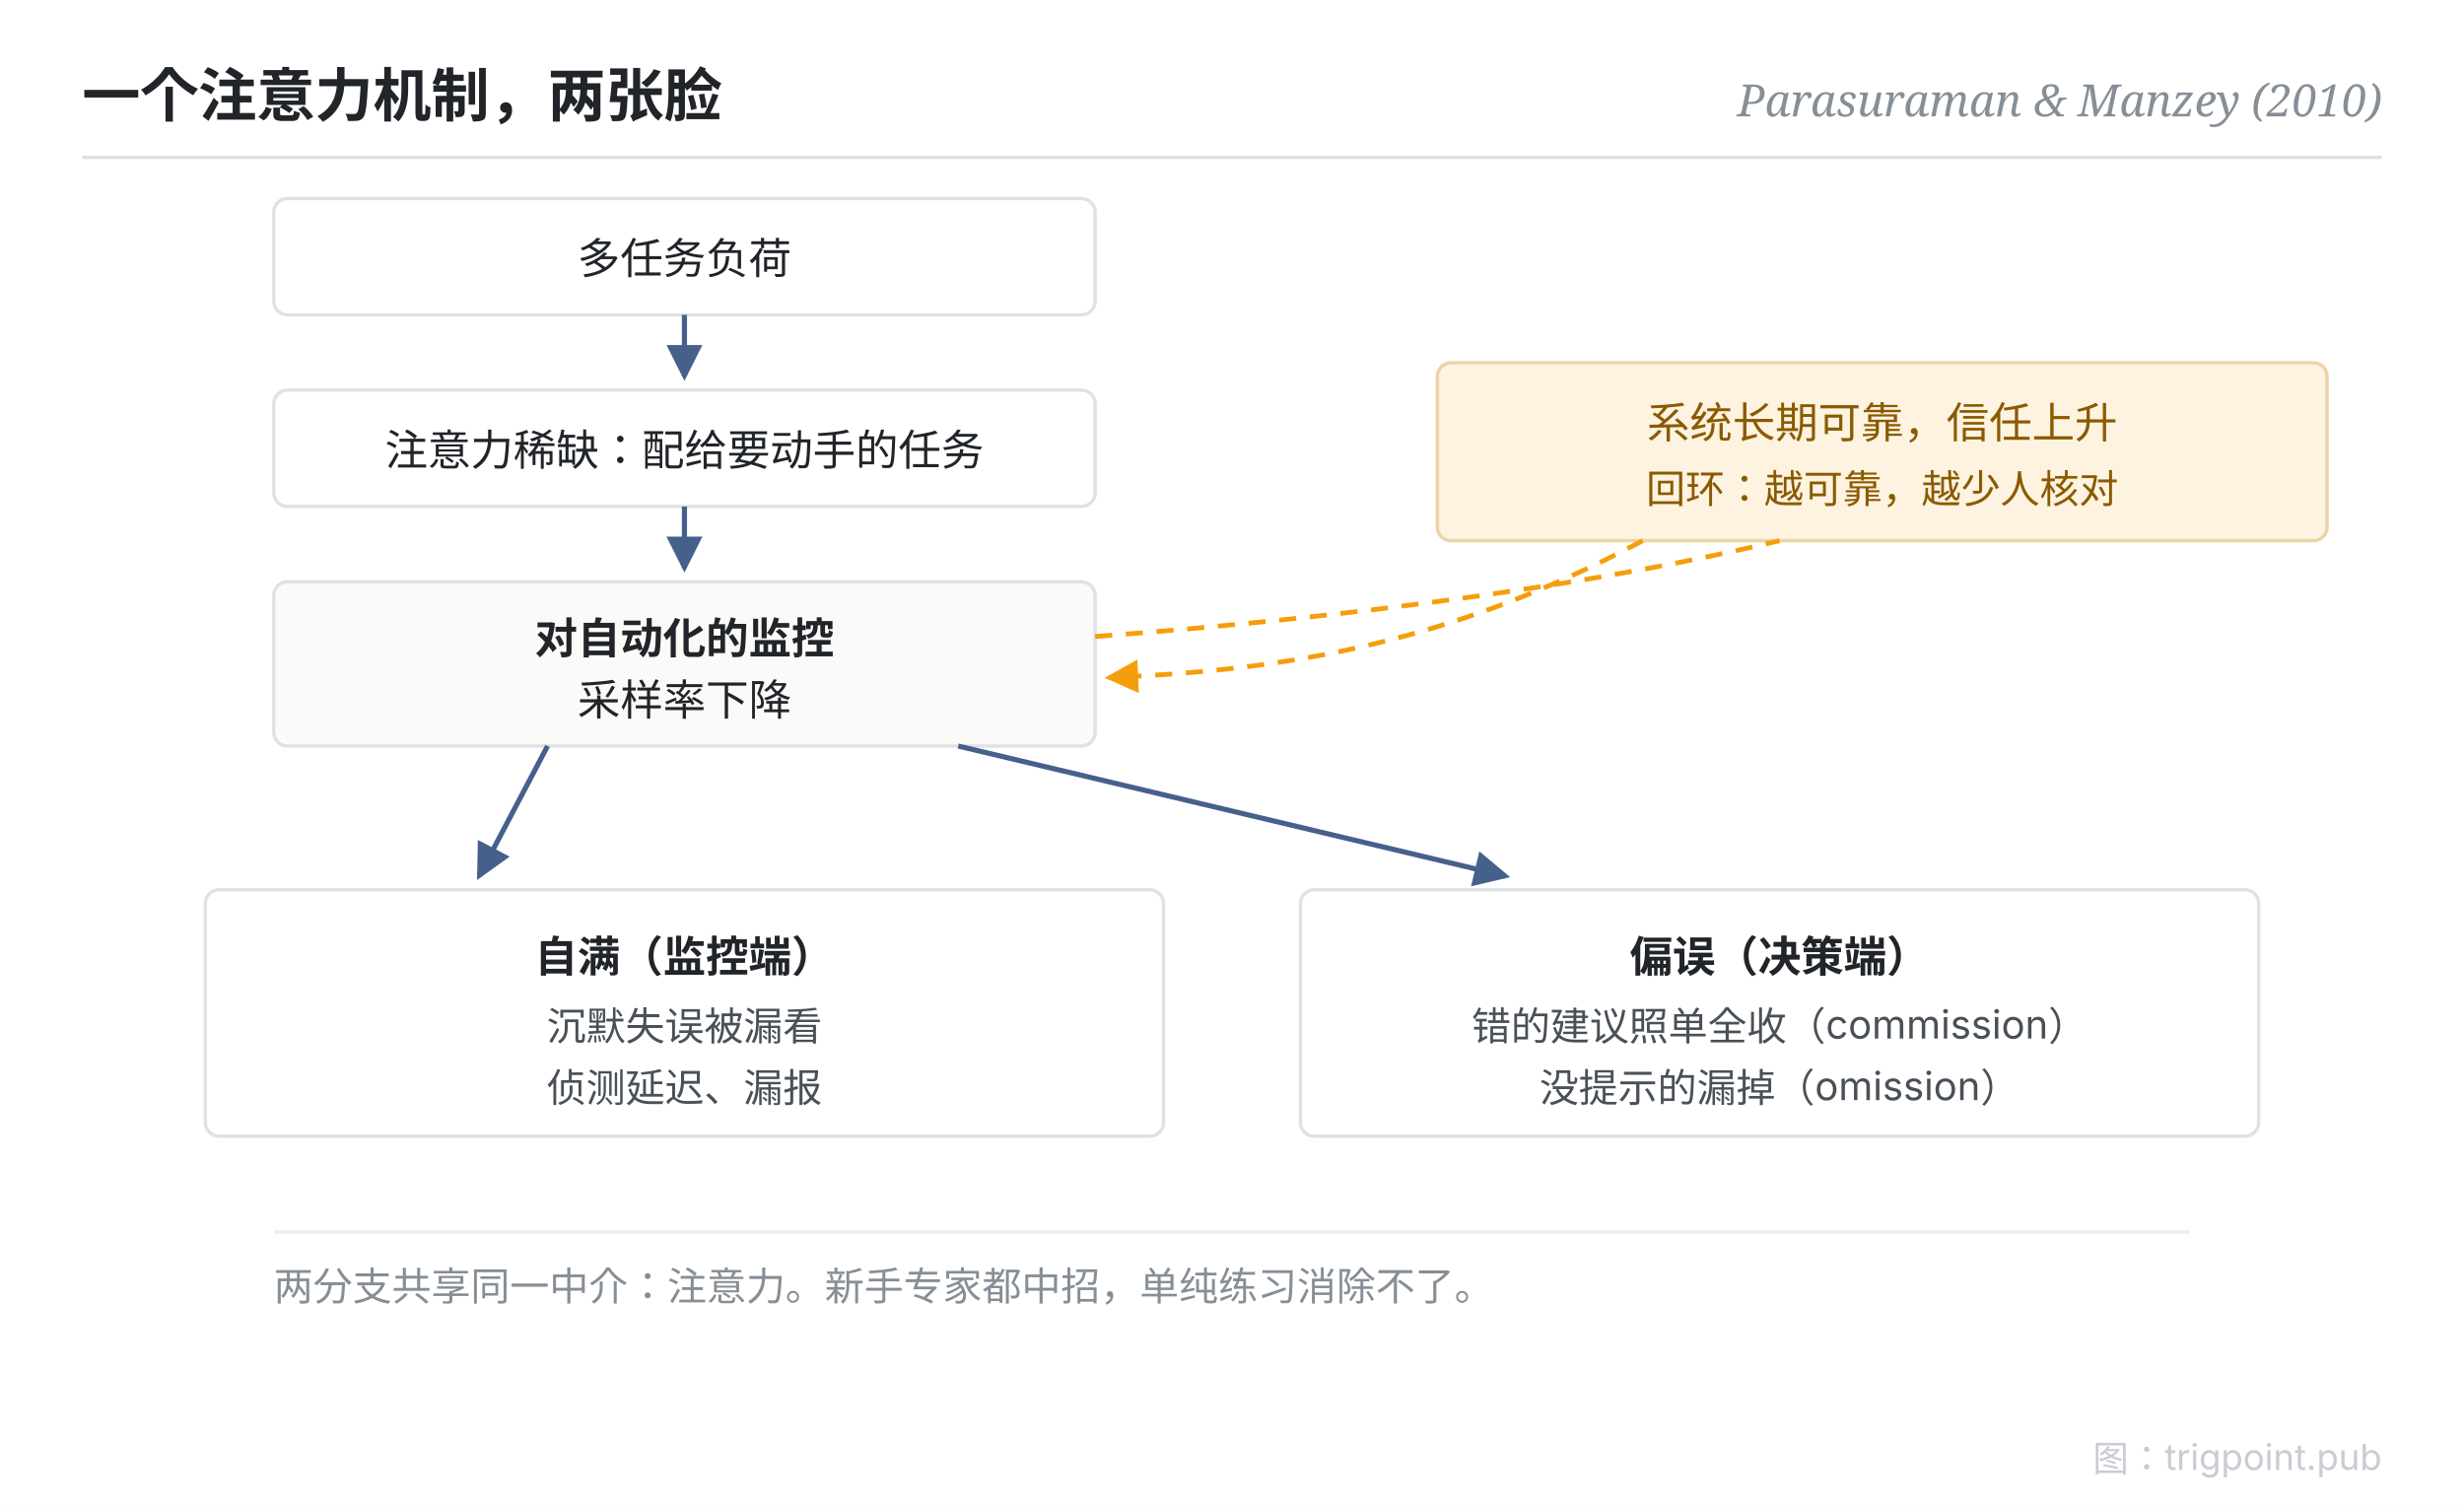
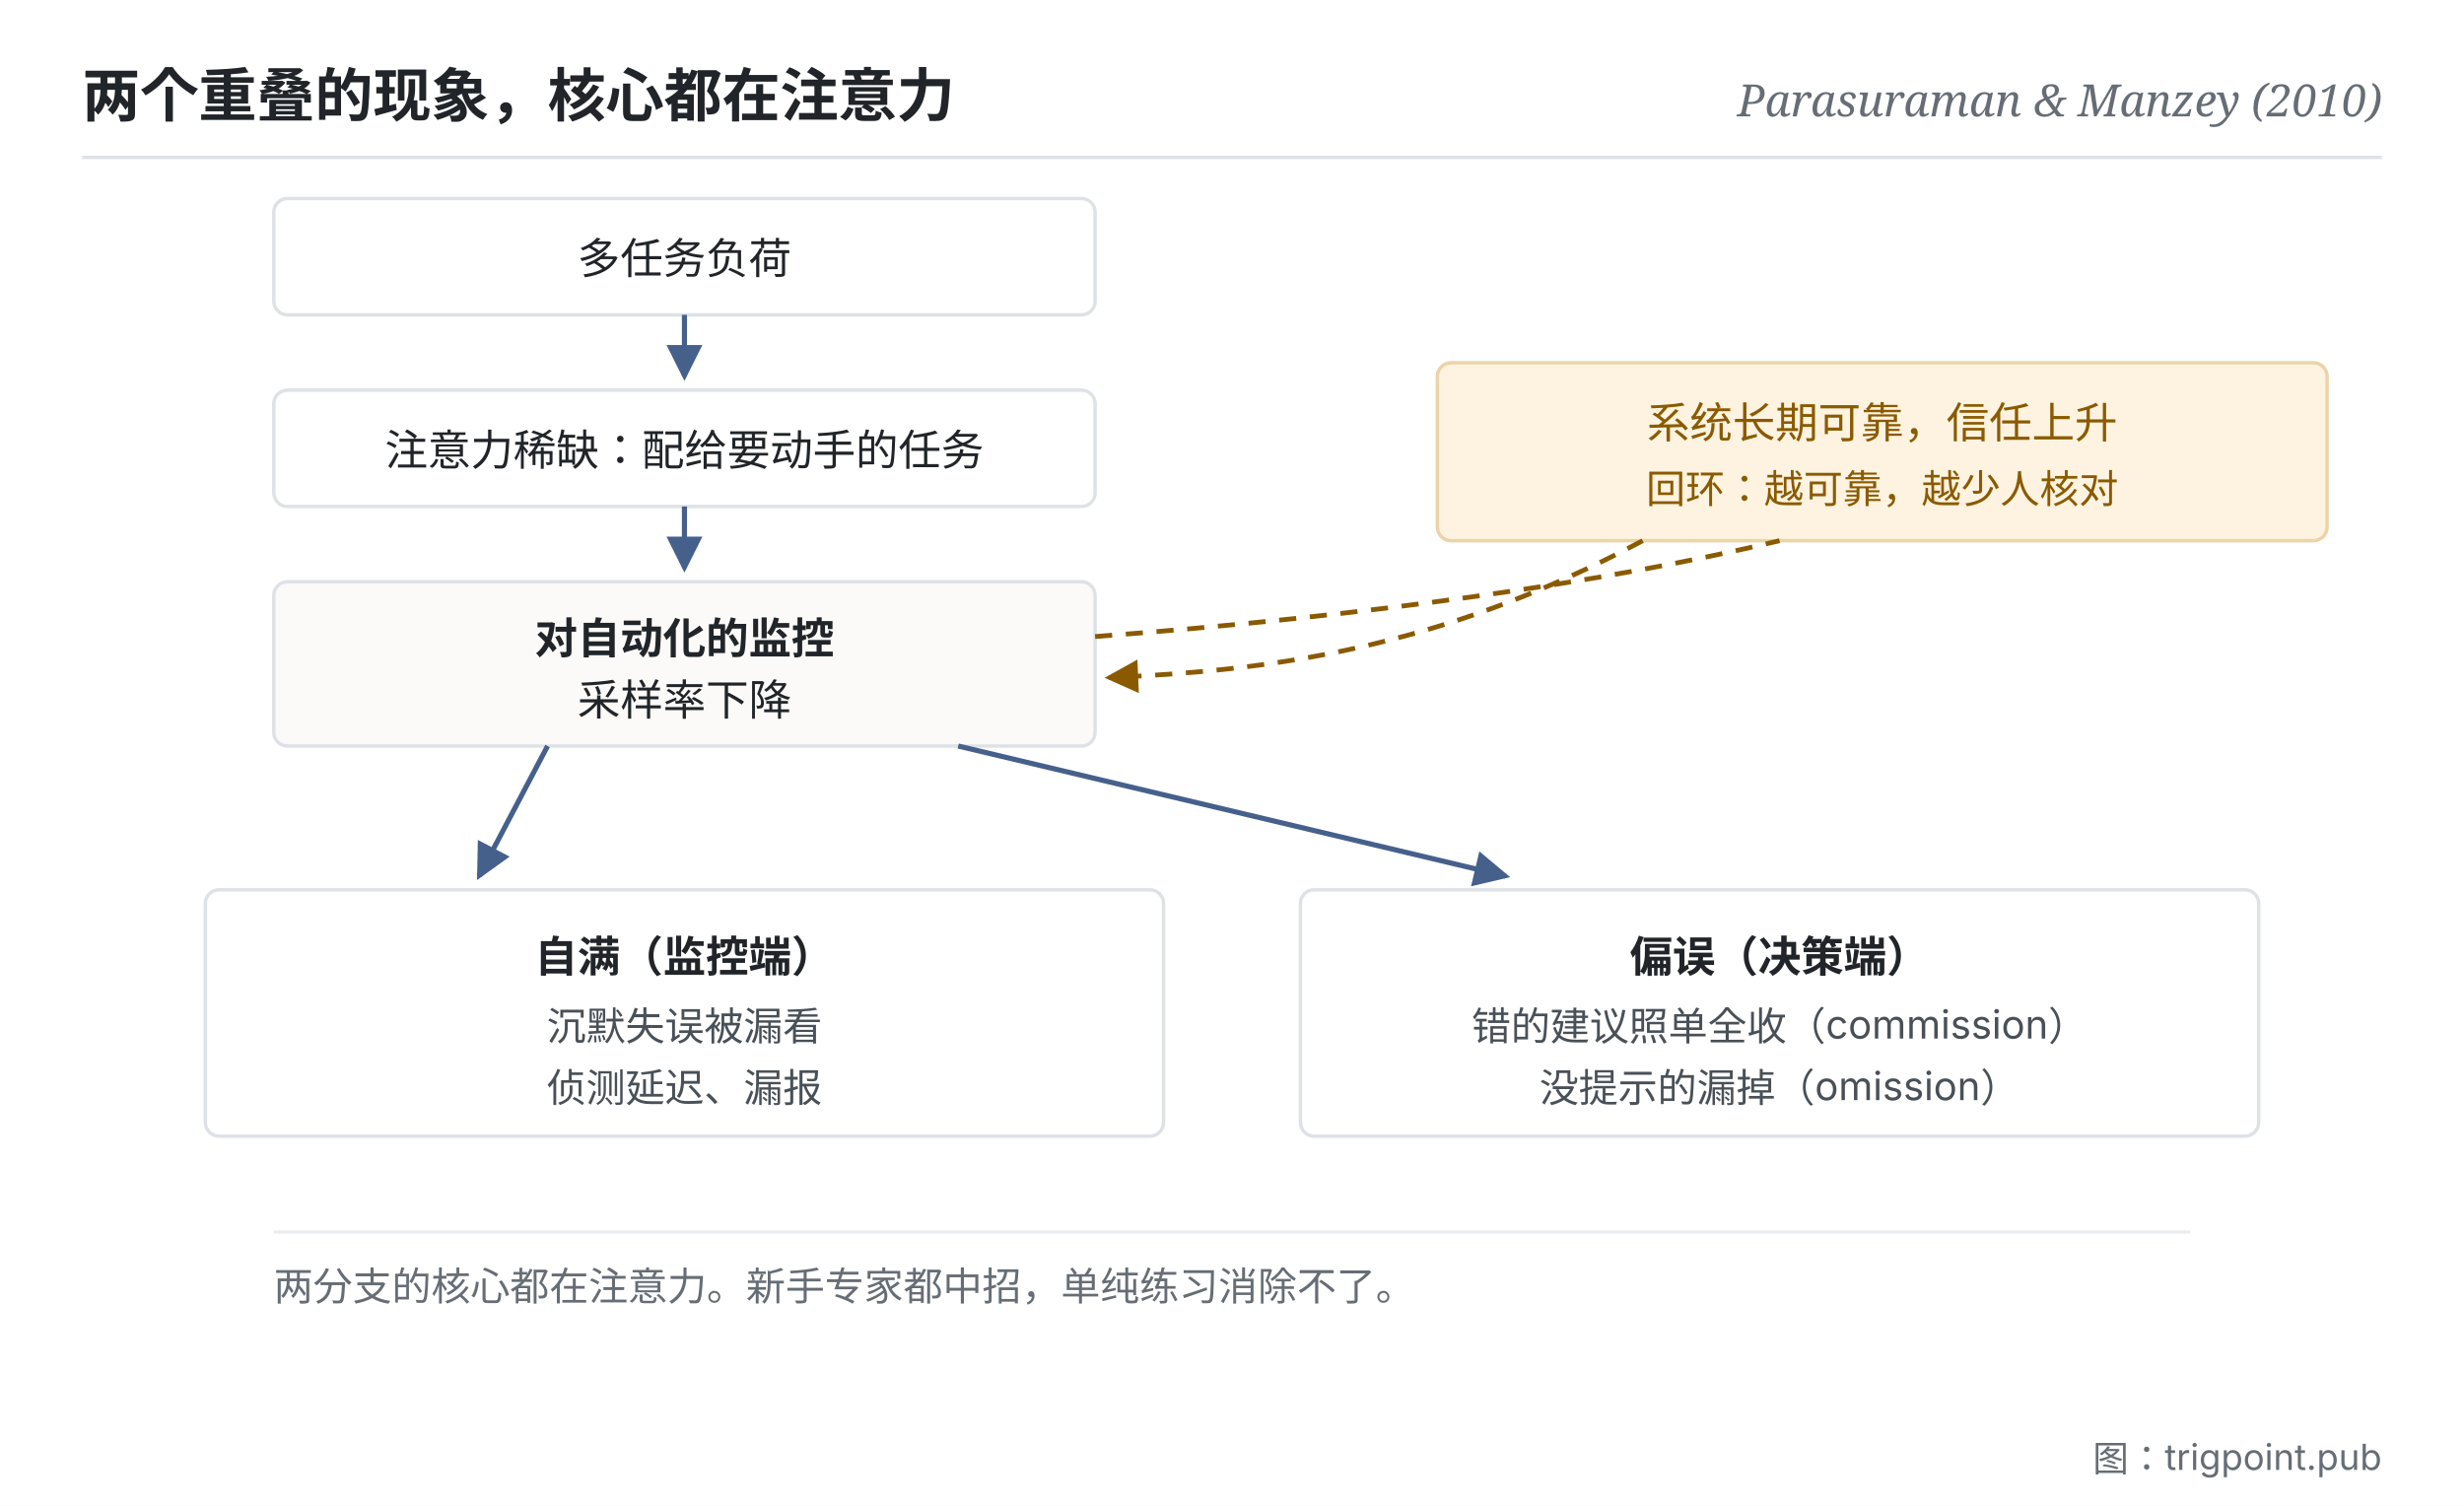
<svg xmlns="http://www.w3.org/2000/svg" viewBox="0 0 720 440" role="img" aria-label="自满与偏误的注意力整合机制图：多任务负荷令监控采样率下降，分支为监控端自满与决策端偏误，高可靠度形成自我强化回环">
  <rect x="0" y="0" width="720" height="440" fill="#ffffff" />
  <defs>
    <marker id="arr-cp" viewBox="0 0 8 8" refX="7" refY="4" markerWidth="7" markerHeight="7" orient="auto">
      <path d="M0,0 L8,4 L0,8 z" fill="#46608c" />
    </marker>
    <marker id="arr-cp-a" viewBox="0 0 8 8" refX="7" refY="4" markerWidth="7" markerHeight="7" orient="auto">
-       <path d="M0,0 L8,4 L0,8 z" fill="#f59e0b" />
+       <path d="M0,0 L8,4 L0,8 z" fill="#8a5a00" />
    </marker>
  </defs>
-   <text x="24" y="34" font-family="Inter,'Noto Sans TC',sans-serif" font-size="17" font-weight="600" fill="#212529">一个注意力机制，两张脸</text>
-   <text x="696" y="34" text-anchor="end" font-family="Georgia,'Noto Serif TC',serif" font-size="13" font-style="italic" fill="#868e96">Parasuraman &amp; Manzey (2010)</text>
+   <text x="24" y="34" font-family="Inter,'Noto Sans TC',sans-serif" font-size="17" font-weight="600" fill="#212529">两个重叠的现象，核心都在注意力</text>
+   <text x="696" y="34" text-anchor="end" font-family="Georgia,'Noto Serif TC',serif" font-size="13" font-style="italic" fill="#666d75">Parasuraman &amp; Manzey (2010)</text>
  <line x1="24" y1="46" x2="696" y2="46" stroke="#dee2e6" stroke-width="1" />
  <g font-family="Inter,'Noto Sans TC',sans-serif" font-size="12.5">
    <rect x="80" y="58" width="240" height="34" rx="4" fill="#ffffff" stroke="#dee2e6" />
    <text x="200" y="80" text-anchor="middle" fill="#212529">多任务负荷</text>
    <line x1="200" y1="92" x2="200" y2="110" stroke="#46608c" stroke-width="1.5" marker-end="url(#arr-cp)" />
    <rect x="80" y="114" width="240" height="34" rx="4" fill="#ffffff" stroke="#dee2e6" />
    <text x="200" y="136" text-anchor="middle" fill="#212529">注意力稀缺：配给要动手的任务</text>
    <line x1="200" y1="148" x2="200" y2="166" stroke="#46608c" stroke-width="1.5" marker-end="url(#arr-cp)" />
    <rect x="80" y="170" width="240" height="48" rx="4" fill="#fbfaf8" stroke="#dee2e6" />
    <text x="200" y="191" text-anchor="middle" fill="#212529" font-weight="600">对自动化的监控</text>
    <text x="200" y="209" text-anchor="middle" fill="#212529">采样率下降</text>
    <rect x="420" y="106" width="260" height="52" rx="4" fill="#fdf3e0" stroke="#ecd3a8" />
    <text x="550" y="128" text-anchor="middle" fill="#8a5a00">系统长期可靠，信任上升</text>
    <text x="550" y="147" text-anchor="middle" fill="#8a5a00" font-size="11.5">回环：越可靠，越少人核对</text>
-     <path d="M 320 186 C 400 180, 470 170, 520 158" fill="none" stroke="#f59e0b" stroke-width="1.4" stroke-dasharray="5 4" />
-     <path d="M 480 158 C 420 190, 370 196, 324 198" fill="none" stroke="#f59e0b" stroke-width="1.4" stroke-dasharray="5 4" marker-end="url(#arr-cp-a)" />
+     <path d="M 320 186 C 400 180, 470 170, 520 158" fill="none" stroke="#8a5a00" stroke-width="1.4" stroke-dasharray="5 4" />
+     <path d="M 480 158 C 420 190, 370 196, 324 198" fill="none" stroke="#8a5a00" stroke-width="1.4" stroke-dasharray="5 4" marker-end="url(#arr-cp-a)" />
    <line x1="160" y1="218" x2="140" y2="256" stroke="#46608c" stroke-width="1.5" marker-end="url(#arr-cp)" />
    <line x1="280" y1="218" x2="440" y2="256" stroke="#46608c" stroke-width="1.5" marker-end="url(#arr-cp)" />
    <rect x="60" y="260" width="280" height="72" rx="4" fill="#ffffff" stroke="#dee2e6" />
    <text x="200" y="284" text-anchor="middle" fill="#212529" font-weight="600">自满（监控端）</text>
    <text x="200" y="304" text-anchor="middle" fill="#495057" font-size="11.5">沉默失误被漏看</text>
    <text x="200" y="322" text-anchor="middle" fill="#495057" font-size="11.5">侦测延迟、漏报</text>
    <rect x="380" y="260" width="280" height="72" rx="4" fill="#ffffff" stroke="#dee2e6" />
    <text x="520" y="284" text-anchor="middle" fill="#212529" font-weight="600">偏误（决策端）</text>
    <text x="520" y="304" text-anchor="middle" fill="#495057" font-size="11.5">错的建议照单全收（commission）</text>
    <text x="520" y="322" text-anchor="middle" fill="#495057" font-size="11.5">没提示的漏掉（omission）</text>
    <line x1="80" y1="360" x2="640" y2="360" stroke="#eceff1" stroke-width="1" />
-     <text x="80" y="380" font-size="11.5" fill="#868e96">两分支共享同一中介：注意力。新手专家都中招，单纯练习消除不了。</text>
-     <text x="696" y="430" text-anchor="end" font-size="10.5" fill="#c9ccd2">图：trigpoint.pub</text>
+     <text x="80" y="380" font-size="11.5" fill="#666d75">两分支的核心都在注意力。新手专家都中招，单纯练习消除不了。</text>
+     <text x="696" y="430" text-anchor="end" font-size="10.5" fill="#666d75">图：trigpoint.pub</text>
  </g>
</svg>
